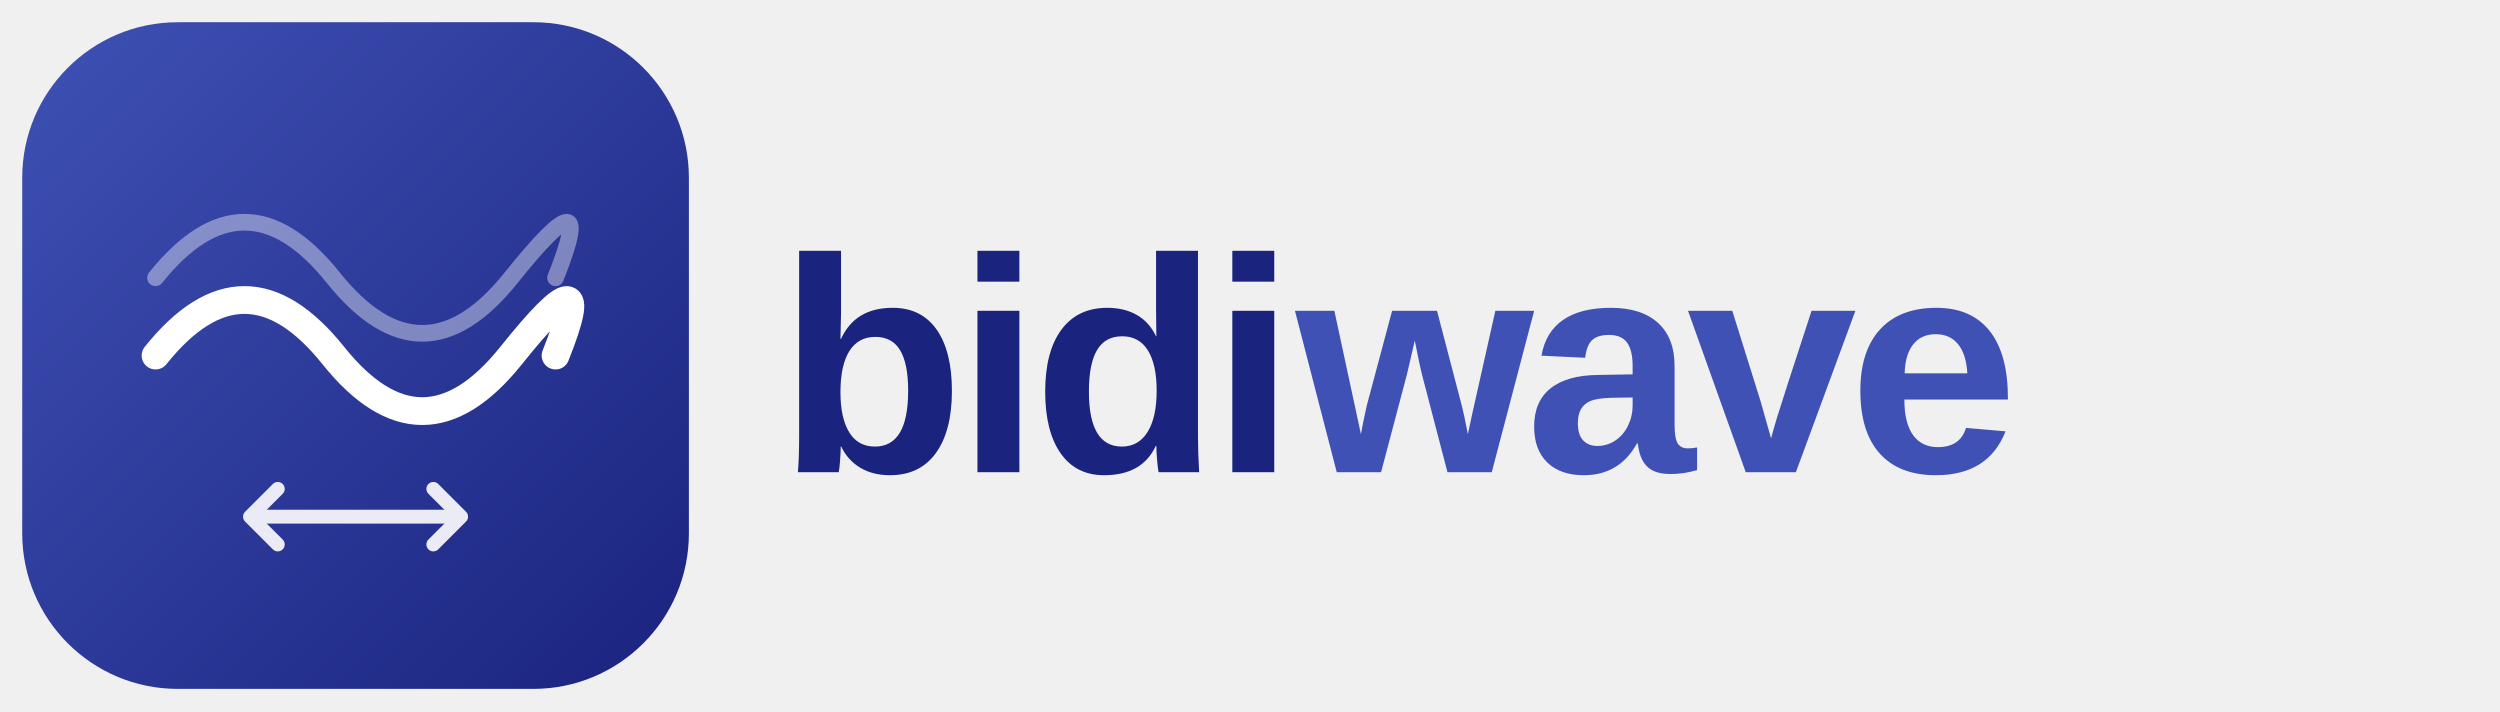
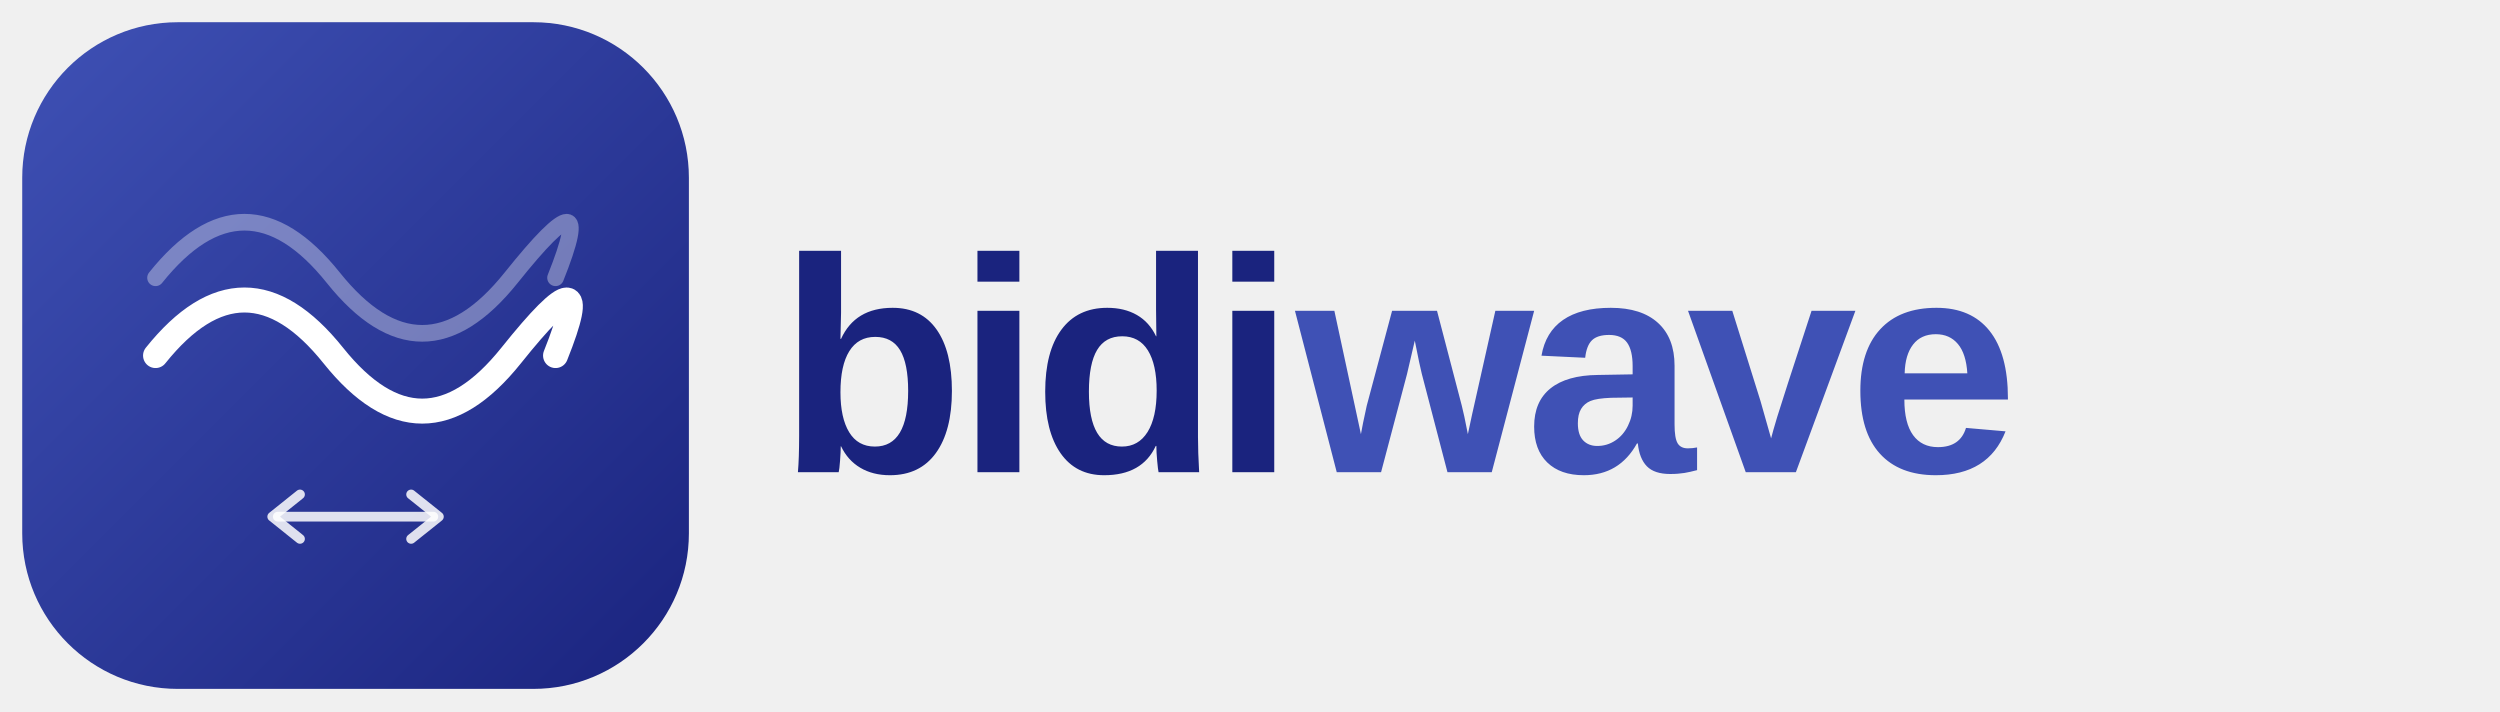
<svg xmlns="http://www.w3.org/2000/svg" viewBox="0 0 900 256" width="900" height="256">
  <defs>
    <linearGradient id="bg" x1="0%" y1="0%" x2="100%" y2="100%">
      <stop offset="0%" stop-color="#3F51B5" />
      <stop offset="100%" stop-color="#1A237E" />
    </linearGradient>
  </defs>
  <rect x="8" y="8" width="240" height="240" rx="56" ry="56" fill="url(#bg)" />
-   <path d="M 56 100 Q 88 60 120 100 T 184 100 T 200 100" fill="none" stroke="#FFFFFF" stroke-width="6" stroke-linecap="round" opacity="0.4" />
-   <path d="M 56 128 Q 88 88 120 128 T 184 128 T 200 128" fill="none" stroke="#FFFFFF" stroke-width="10" stroke-linecap="round" />
-   <g transform="translate(128, 186)" stroke="#FFFFFF" stroke-width="5" stroke-linecap="round" stroke-linejoin="round" fill="none" opacity="0.9">
-     <line x1="-36" y1="0" x2="36" y2="0" />
-     <polyline points="-28,-10 -38,0 -28,10" />
-     <polyline points="28,-10 38,0 28,10" />
-   </g>
+   <path d="M 56 100 Q 88 60 120 100 T 184 100 T 200 100" fill="none" stroke="#FFFFFF" stroke-width="6" stroke-linecap="round" opacity="0.35" />
+   <path d="M 56 128 Q 88 88 120 128 T 184 128 T 200 128" fill="none" stroke="#FFFFFF" stroke-width="9" stroke-linecap="round" />
+   <line x1="100" y1="186" x2="156" y2="186" stroke="#FFFFFF" stroke-width="3.5" stroke-linecap="round" opacity="0.85" />
+   <path d="M 108 178 L 98 186 L 108 194" fill="none" stroke="#FFFFFF" stroke-width="3.5" stroke-linecap="round" stroke-linejoin="round" opacity="0.85" />
+   <path d="M 148 178 L 158 186 L 148 194" fill="none" stroke="#FFFFFF" stroke-width="3.5" stroke-linecap="round" stroke-linejoin="round" opacity="0.85" />
  <text x="280" y="170" font-family="'Segoe UI', 'Helvetica Neue', Arial, sans-serif" font-size="110" font-weight="700" fill="#1A237E" letter-spacing="-3">
    bidi<tspan fill="#3F51B5">wave</tspan>
  </text>
</svg>
